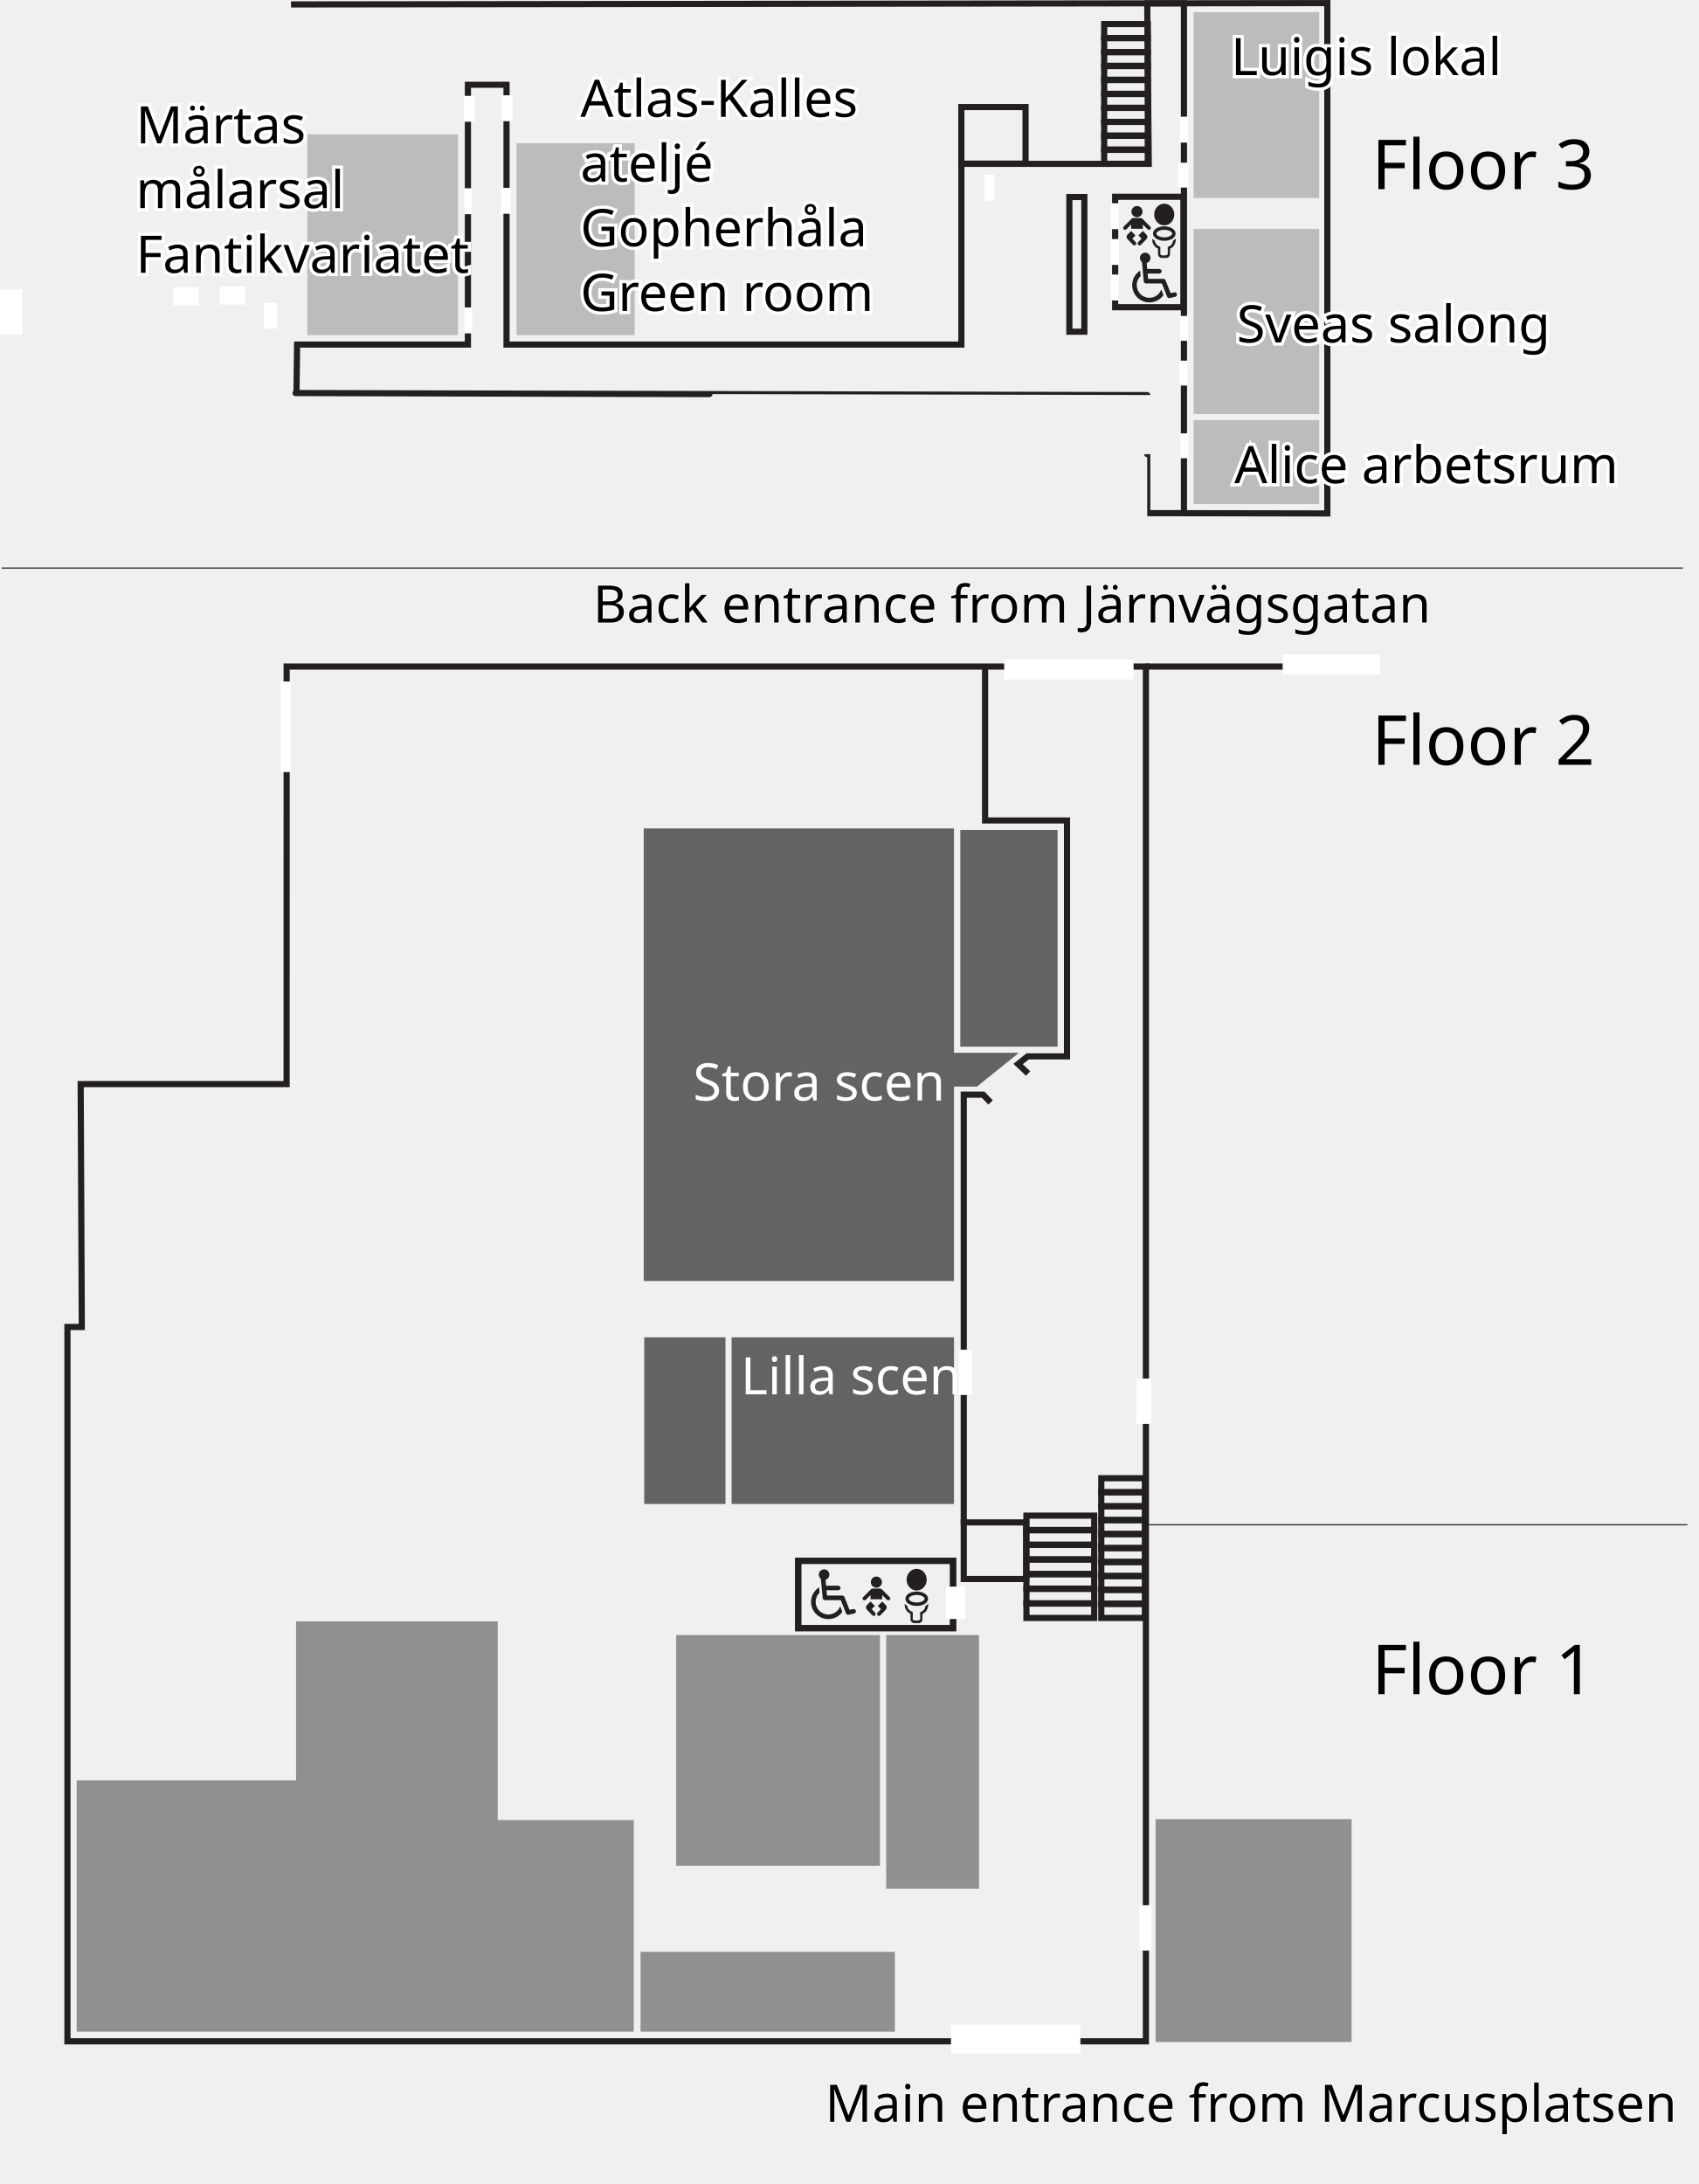
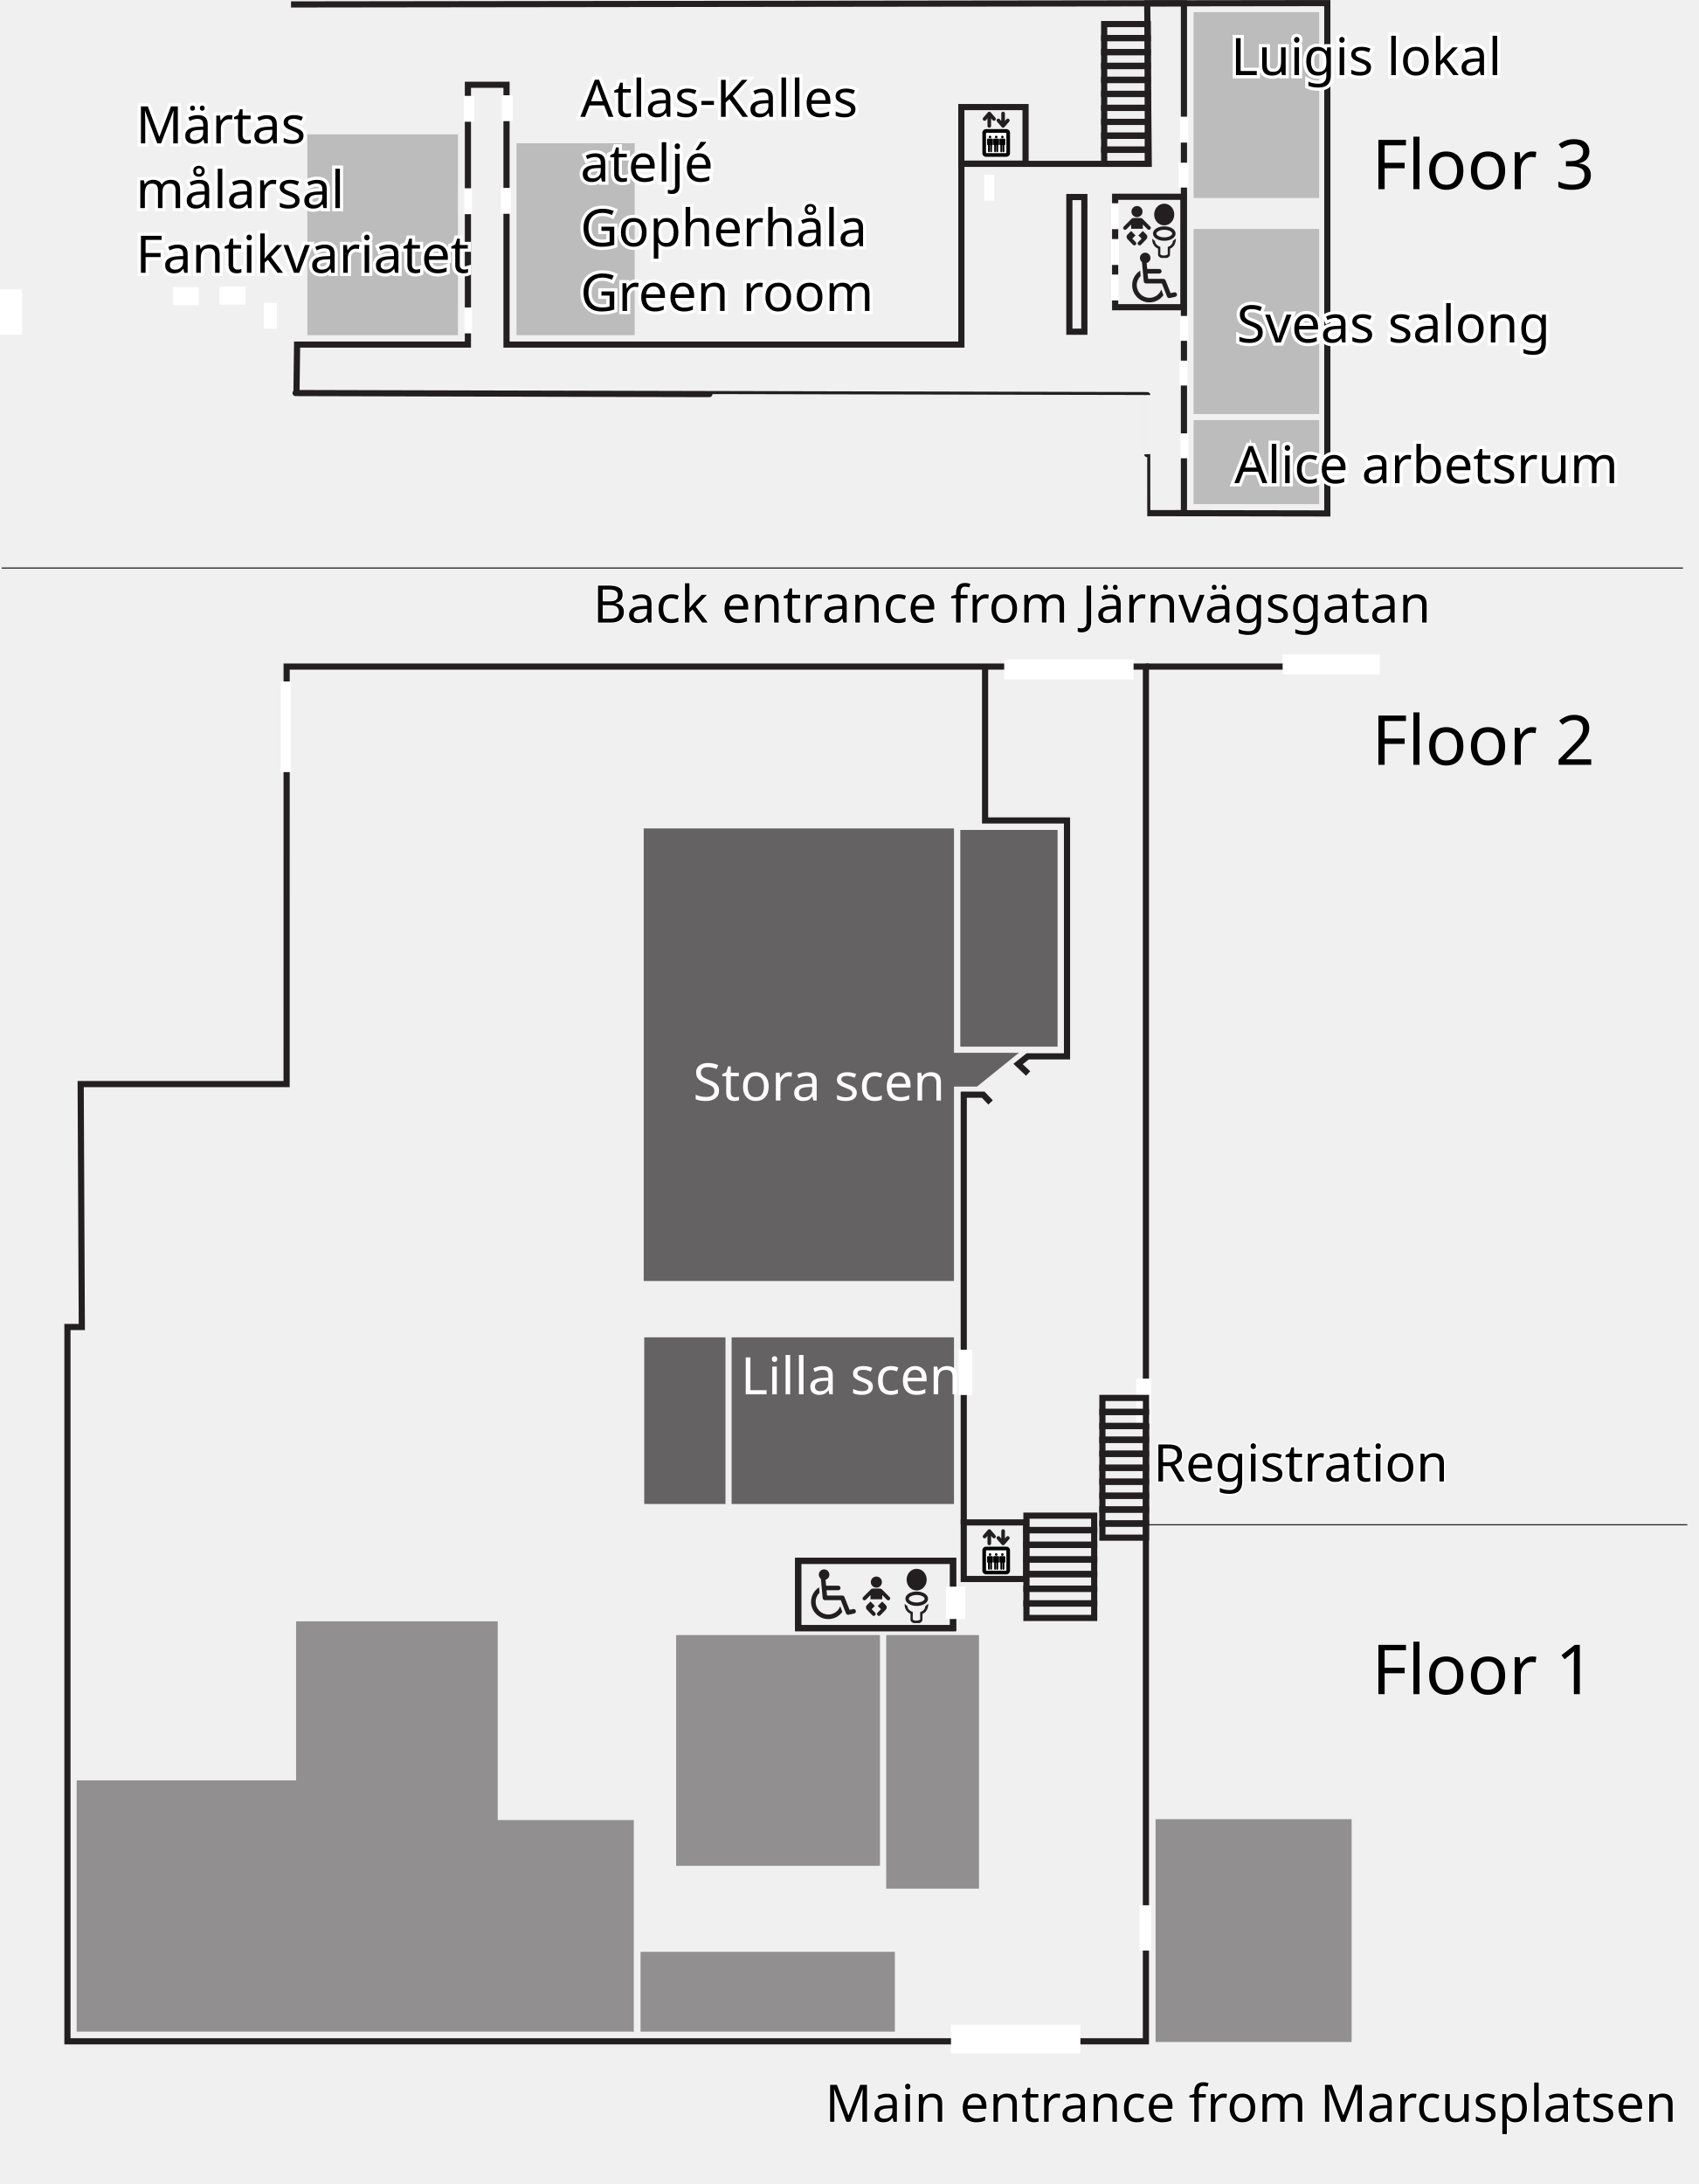
- <svg xmlns="http://www.w3.org/2000/svg" viewBox="0 0 1050 1350" version="1.1" id="svg1" xml:space="preserve">
+ <svg xmlns="http://www.w3.org/2000/svg" xmlns:xlink="http://www.w3.org/1999/xlink" viewBox="0 0 1050 1350" version="1.1" id="svg1" xml:space="preserve">
+   <defs id="defs1">
+     <symbol id="AigaSymbols.svg:Elevator">
+       <g style="stroke: var(--main-fg, #231f20);fill:none;stroke-width:5;stroke-linecap:round;stroke-linejoin:round" id="g73">
+         <path d="M 26.5,23.5 V 6.5 M 20,14 26.5,6.5 33,14" id="path72-9" />
+         <path d="m 45.5,6.5 v 17 M 39,16 45.5,23.5 52,16" id="path73-3" />
+       </g>
+       <rect x="17" y="28" width="38" height="38" ry="5" style="stroke:none" id="rect73" />
+       <rect x="22" y="33" width="28" height="28" style="fill:#ffffff;stroke:none" id="rect74" />
+       <g id="person1" style="stroke:none">
+         <circle cx="27.5" cy="38.75" r="1.75" id="circle74" />
+         <path d="m 24.5,41 a 1,1 0 0 0 -1,1 v 7 a 1,1 0 0 0 1,1 h 0.25 v 8.5 a 1.25,1.25 0 1 0 2.5,0 V 50 h 0.5 v 8.5 a 1.25,1.25 0 1 0 2.5,0 V 50 h 0.25 a 1,1 0 0 0 1,-1 v -7 a 1,1 0 0 0 -1,-1 z" id="path74-3" />
+       </g>
+       <use x="8.5" xlink:href="#person1" id="use74" />
+       <use x="17" xlink:href="#person1" id="use75" />
+     </symbol>
+   </defs>
  <style id="style1">
  path.room {
    fill: var(--gray-400, #bdbcbc);
    fill-opacity:1;
    fill-rule:nonzero;
    stroke:none;
  }

  path.hall {
    fill: var(--gray-600, #656263);
    fill-opacity:1;
    fill-rule:nonzero;
    stroke:none;
  }

  path.common {
    fill: var(--gray-300, #918f90);
    fill-opacity:1;
    fill-rule:nonzero;
    stroke:none;
  }

  path.erase {
    fill: var(--main-bg, #ffffff);
    fill-opacity:1;
    fill-rule:nonzero;
    stroke:none;
  }

  path.lines {
    fill: none;
    stroke: var(--main-fg, #231f20);
    stroke-width:10.8;
    stroke-linecap:butt;
    stroke-linejoin:miter;
    stroke-miterlimit:10;
    stroke-dasharray:none;
    stroke-opacity:1;
  }

  path.symbol {
    fill: var(--main-fg, #231f20);
    fill-opacity:1;
    fill-rule:nonzero;
    stroke:none;
  }

  path.borders {
    fill: none;
    stroke: var(--main-fg, #231f20);
    stroke-width: 6.016;
    stroke-linecap: butt;
    stroke-linejoin: miter;
    stroke-miterlimit: 10;
    stroke-dasharray: none;
    stroke-opacity: 1;
  }

  path.narrow {
    stroke-width: 2.646;
  }

  path.medium {
    stroke-width: 2.646;
  }

  path.wide {
    stroke-width:10.8;
  }

  text.floor {
    font-size:161.26px;
    font-family:'Franklin Gothic Medium';
    fill:var(--main-fg, #000000);
  }

  text.room {
    font-size:120.945px;
    font-family:'Franklin Gothic Medium';
    fill:var(--main-fg, #000000);
    stroke:var(--main-bg, #ffffff);
    stroke-width:15;
    stroke-dasharray:none;
    stroke-opacity:1;
    paint-order:stroke fill markers
  }

  text.hall {
    font-size:120.945px;
    font-family:'Franklin Gothic Medium';
    fill:var(--main-bg, #ffffff);
  }
  </style>
  <g id="g1" transform="matrix(0.2645833,0,0,0.2645833,-98.16958,-324.3418)" style="display:inline">
    <g id="group-MC0">
      <path id="path2" d="m 1820.284,630.249 h -357.146 v 404.323 h 357.146 z" class="common" transform="matrix(1.333333,0,0,-1.333333,0,6425.2)" />
      <path id="path3" d="m 1846.399,339.664 h -445.648 v 139.875 h 445.648 z" class="common" transform="matrix(1.333333,0,0,-1.333333,0,6425.2)" />
      <path id="path4" d="M 1993.802,1034.572 H 1831.196 V 590.263 h 162.606 z" class="common" transform="matrix(1.333333,0,0,-1.333333,0,6425.2)" />
      <path id="path5" d="M 0,0 V 348.18 H -353.329 V 69.518 h -384.466 v -440.28 H 238.488 V 0 Z" class="common" transform="matrix(1.333333,0,0,-1.333333,1533.885,5477.965)" />
      <path id="path10" d="m 1183.364,3648.551 h 207.059 v -336.338 h -207.059 z" class="room" transform="matrix(1.333333,0,0,-1.333333,0,6425.2)" />
      <path id="luigi" d="m 2589.867,3552.557 h -219.969 v 325.607 h 219.969 z" class="room luigi" transform="matrix(1.333333,0,0,-1.333333,0,6425.2)" />
      <path id="path13" d="M 1080.761,3312.213 H 816.865 v 351.956 h 263.896 z" class="room" transform="matrix(1.333333,0,0,-1.333333,0,6425.2)" />
      <path id="svea" d="m 2589.867,3174.005 h -219.969 v 324.283 h 219.969 z" class="room svea" transform="matrix(1.333333,0,0,-1.333333,0,6425.2)" />
      <path id="alice" d="m 2589.867,3016.226 h -219.969 v 147.117 h 219.969 z" class="room alice" transform="matrix(1.333333,0,0,-1.333333,0,6425.2)" />
      <path id="lilla_scen" d="m 1949.988,1264.235 h -389.666 v 291.998 h 389.666 z" class="hall lilla_scen" transform="matrix(1.333333,0,0,-1.333333,0,6425.2)" />
      <path id="path19" d="m 1549.564,1264.235 h -142.36 v 291.998 h 142.36 z" class="hall" transform="matrix(1.333333,0,0,-1.333333,0,6425.2)" />
      <path id="path21" d="m 1949.988,1654.969 h -543.719 v 792.992 h 543.719 z" class="hall stora_scen" transform="matrix(1.333333,0,0,-1.333333,0,6425.2)" />
      <path id="path23" d="m 0,0 h -133.167 l -0.806,59.197 H 73.445 Z" class="hall stora_scen" transform="matrix(1.333333,0,0,-1.333333,2653.685,3764.451)" />
      <path id="path22" d="m 2131.535,2065.568 h -170.479 v 379.756 h 170.479 z" class="hall" transform="matrix(1.333333,0,0,-1.333333,0,6425.2)" />
      <path id="path24" d="M 2646.758,711.968 H 2303.267 V 321.566 h 343.491 z" class="common" transform="matrix(1.333333,0,0,-1.333333,0,6425.2)" />
      <path id="path27" d="M 1948.411,1046.707 H 1677 v 117.948 h 271.411 z" class="lines" transform="matrix(1.333333,0,0,-1.333333,0,6425.2)" />
      <path id="path28" d="m 0,0 c -0.159,-0.401 -0.266,-0.835 -0.487,-1.198 -1.154,-1.892 -3.652,-2.203 -5.24,-0.641 -1.99,1.959 -3.949,3.949 -5.921,5.927 -0.71,0.712 -1.418,1.425 -2.128,2.137 -0.061,0.061 -0.126,0.118 -0.226,0.21 v -7.429 h -20.526 v 7.435 c -0.283,-0.284 -0.514,-0.514 -0.743,-0.745 -2.399,-2.414 -4.793,-4.832 -7.197,-7.24 -0.688,-0.689 -1.504,-1.125 -2.495,-1.239 -1.552,-0.18 -3.206,1.033 -3.469,2.574 -0.204,1.192 0.179,2.213 0.991,3.044 2.189,2.241 4.412,4.449 6.625,6.667 2.163,2.168 4.329,4.332 6.494,6.497 0.644,0.644 1.336,1.218 2.212,1.529 0.667,0.236 1.352,0.321 2.056,0.32 4.003,-0.007 8.008,0.008 12.011,-0.02 1.266,-0.009 2.387,-0.496 3.347,-1.326 0.311,-0.27 0.607,-0.559 0.899,-0.851 2.657,-2.663 5.312,-5.329 7.967,-7.994 1.508,-1.514 3.007,-3.038 4.527,-4.54 C -0.657,2.479 -0.195,1.752 0,0.862 Z" class="symbol" transform="matrix(1.333333,0,0,-1.333333,2450.978,4960.868)" />
      <path id="path29" d="m 0,0 c -0.283,0.094 -0.576,0.165 -0.846,0.287 -2.169,0.988 -2.72,3.768 -1.056,5.481 1.908,1.964 3.856,3.889 5.788,5.829 0.076,0.075 0.173,0.129 0.265,0.196 -1.929,1.924 -3.808,3.799 -5.665,5.653 2.6,2.6 5.168,5.169 7.76,7.761 0.032,-0.03 0.103,-0.093 0.169,-0.16 2.084,-2.094 4.166,-4.19 6.252,-6.281 1.219,-1.221 1.612,-2.7 1.403,-4.378 C 13.882,12.88 13.194,11.638 12.144,10.556 9.23,7.553 6.331,4.538 3.435,1.518 2.732,0.784 1.957,0.2 0.93,0.022 0.924,0.021 0.921,0.008 0.916,0 Z" class="symbol" transform="matrix(1.333333,0,0,-1.333333,2423.97,5001.035)" />
      <path id="path30" d="m 0,0 c -0.445,0.168 -0.912,0.297 -1.33,0.517 -0.342,0.18 -0.661,0.438 -0.932,0.717 -1.445,1.487 -2.872,2.991 -4.306,4.489 -0.894,0.934 -1.788,1.867 -2.682,2.8 -0.825,0.863 -1.669,1.708 -2.469,2.594 -0.786,0.87 -1.236,1.918 -1.422,3.072 -0.169,1.043 -0.104,2.067 0.313,3.054 0.227,0.536 0.547,1.007 0.956,1.416 2.163,2.166 4.328,4.331 6.493,6.496 0.025,0.025 0.053,0.046 0.057,0.05 2.572,-2.574 5.139,-5.143 7.678,-7.685 -1.834,-1.858 -3.71,-3.759 -5.598,-5.672 0.078,-0.083 0.142,-0.153 0.209,-0.22 C -1.173,9.767 0.687,7.907 2.546,6.046 3.167,5.424 3.619,4.711 3.734,3.816 3.879,2.695 3.516,1.753 2.73,0.966 2.23,0.466 1.628,0.149 0.922,0.046 0.9,0.042 0.882,0.016 0.862,0 Z" class="symbol" transform="matrix(1.333333,0,0,-1.333333,2411.974,5001.035)" />
      <path id="path31" d="m 0,0 c 0.032,-5.394 -4.403,-9.735 -9.73,-9.734 -5.265,10e-4 -9.739,4.276 -9.732,9.747 0.007,5.461 4.415,9.768 9.747,9.763 C -4.344,9.77 0.031,5.401 0,0" class="symbol" transform="matrix(1.333333,0,0,-1.333333,2431.616,4922.1)" />
      <path id="path32" d="m 0,0 c 0,-10.499 -7.882,-19.01 -17.605,-19.01 -9.723,0 -17.606,8.511 -17.606,19.01 0,10.499 7.883,19.01 17.606,19.01 C -7.882,19.01 0,10.499 0,0" class="symbol" transform="matrix(1.333333,0,0,-1.333333,2536.235,4916.356)" />
      <path id="path33" d="m 0,0 c 0,-5.317 -7.536,-9.626 -16.833,-9.626 -9.297,0 -16.833,4.309 -16.833,9.626 0,5.317 7.536,9.627 16.833,9.627 C -7.536,9.627 0,5.317 0,0 Z" class="borders" transform="matrix(1.333333,0,0,-1.333333,2535.362,4960.888)" />
      <path id="path34" d="m 0,0 c 0.008,0.135 5.102,4.154 5.102,4.154 0,0 0.722,-13.454 -10.023,-17.653 l -0.361,-12.009 c 0,0 -2.483,-4.424 -5.96,-4.334 h -9.209 c 0,0 -3.477,0.768 -5.508,4.379 l -0.181,12.1 c 0,0 -10.925,3.702 -10.068,17.381 0,0 4.018,-3.928 4.921,-4.108 0,0 -1.083,-6.411 9.255,-10.384 l -0.09,-12.776 c 0,0 0.84,-2.477 6.503,-2.265 0.059,0.002 0.119,0.004 0.179,0.007 5.824,0.271 6.366,2.348 6.366,2.348 l -0.046,12.641 c 0,0 8.623,2.257 9.12,10.519" class="symbol" transform="matrix(1.333333,0,0,-1.333333,2533.122,4978.043)" />
      <path id="path35" d="m 0,0 c -0.48,2.163 -2.633,3.533 -4.787,3.047 l -6.289,-1.397 -8.905,22.497 c -0.606,1.531 -2.085,2.536 -3.731,2.536 h -26.835 l -0.858,9.312 h 20.47 c 2.217,0 4.013,1.796 4.013,4.012 0,2.217 -1.796,4.013 -4.013,4.013 h -21.209 l -0.96,10.424 c 3.867,1.108 6.699,4.663 6.699,8.886 0,5.109 -4.142,9.251 -9.251,9.251 -5.109,0 -9.251,-4.142 -9.251,-9.251 0,-2.979 1.414,-5.621 3.6,-7.313 l 3.105,-33.715 c 0.189,-2.064 1.921,-3.644 3.995,-3.644 h 27.768 l 9.161,-23.144 c 0.616,-1.556 2.114,-2.536 3.73,-2.536 0.288,0 0.579,0.031 0.871,0.096 l 9.63,2.139 C -0.883,-4.306 0.48,-2.163 0,0" class="symbol" transform="matrix(1.333333,0,0,-1.333333,2370.735,4989.073)" />
      <path id="path36" d="m 0,0 c -12.242,0 -22.202,9.959 -22.202,22.202 0,6.283 2.635,11.952 6.843,15.995 l -0.847,9.478 c -8.415,-5.373 -14.021,-14.771 -14.021,-25.473 0,-16.668 13.56,-30.227 30.227,-30.227 10.1,0 19.035,4.997 24.527,12.629 L 20.83,14.591 C 17.714,6.092 9.566,0 0,0" class="symbol" transform="matrix(1.333333,0,0,-1.333333,2306.368,4997.771)" />
      <path id="path37" d="m 0,0 c -0.159,-0.401 -0.266,-0.835 -0.487,-1.198 -1.154,-1.892 -3.652,-2.204 -5.24,-0.641 -1.99,1.959 -3.949,3.949 -5.92,5.926 -0.711,0.713 -1.419,1.426 -2.129,2.138 -0.061,0.061 -0.126,0.118 -0.225,0.21 v -7.429 h -20.527 v 7.435 c -0.283,-0.284 -0.514,-0.514 -0.743,-0.745 -2.398,-2.414 -4.793,-4.832 -7.197,-7.24 -0.688,-0.689 -1.504,-1.125 -2.495,-1.239 -1.552,-0.18 -3.206,1.033 -3.469,2.574 -0.204,1.192 0.179,2.213 0.991,3.044 2.189,2.241 4.413,4.449 6.626,6.667 2.162,2.168 4.328,4.332 6.493,6.497 0.644,0.644 1.336,1.218 2.212,1.529 0.667,0.236 1.352,0.321 2.056,0.32 4.004,-0.007 8.008,0.008 12.012,-0.02 1.265,-0.009 2.386,-0.496 3.346,-1.326 0.311,-0.27 0.608,-0.559 0.899,-0.851 2.657,-2.663 5.312,-5.329 7.967,-7.994 1.508,-1.514 3.007,-3.038 4.527,-4.54 C -0.657,2.479 -0.195,1.752 0,0.862 Z" class="symbol" transform="matrix(1.333333,0,0,-1.333333,3059.912,1758.994)" />
      <path id="path38" d="m 0,0 c -0.283,0.094 -0.576,0.165 -0.846,0.287 -2.169,0.988 -2.72,3.768 -1.056,5.481 1.908,1.964 3.856,3.889 5.788,5.829 0.075,0.076 0.173,0.129 0.265,0.196 -1.929,1.924 -3.808,3.799 -5.665,5.653 2.6,2.6 5.168,5.169 7.76,7.762 0.032,-0.031 0.102,-0.094 0.169,-0.161 2.084,-2.094 4.166,-4.19 6.252,-6.281 1.219,-1.221 1.612,-2.7 1.403,-4.378 C 13.882,12.88 13.194,11.638 12.144,10.556 9.23,7.553 6.331,4.538 3.435,1.518 2.732,0.784 1.957,0.2 0.93,0.022 0.924,0.021 0.92,0.008 0.916,0 Z" class="symbol" transform="matrix(1.333333,0,0,-1.333333,3032.904,1799.161)" />
      <path id="path39" d="m 0,0 c -0.445,0.168 -0.912,0.297 -1.33,0.517 -0.342,0.181 -0.661,0.438 -0.932,0.717 -1.446,1.487 -2.872,2.991 -4.306,4.489 -0.894,0.934 -1.788,1.867 -2.682,2.8 -0.825,0.863 -1.669,1.708 -2.469,2.594 -0.786,0.87 -1.236,1.918 -1.422,3.072 -0.169,1.043 -0.105,2.067 0.313,3.054 0.227,0.536 0.547,1.007 0.956,1.416 2.163,2.167 4.328,4.331 6.493,6.496 0.025,0.025 0.053,0.046 0.057,0.05 2.572,-2.574 5.139,-5.143 7.677,-7.684 -1.834,-1.859 -3.709,-3.76 -5.597,-5.673 0.078,-0.083 0.142,-0.153 0.209,-0.22 C -1.174,9.767 0.687,7.907 2.546,6.046 3.167,5.424 3.619,4.711 3.734,3.816 3.879,2.695 3.516,1.753 2.73,0.966 2.23,0.466 1.628,0.149 0.922,0.046 0.9,0.042 0.882,0.016 0.862,0 Z" class="symbol" transform="matrix(1.333333,0,0,-1.333333,3020.908,1799.161)" />
      <path id="path40" d="m 0,0 c 0.032,-5.394 -4.403,-9.735 -9.73,-9.734 -5.265,10e-4 -9.739,4.276 -9.732,9.747 0.007,5.461 4.415,9.768 9.746,9.762 C -4.344,9.771 0.03,5.401 0,0" class="symbol" transform="matrix(1.333333,0,0,-1.333333,3040.55,1720.226)" />
      <path id="path41" d="m 0,0 c 0,-10.499 -7.882,-19.01 -17.605,-19.01 -9.724,0 -17.606,8.511 -17.606,19.01 0,10.499 7.882,19.01 17.606,19.01 C -7.882,19.01 0,10.499 0,0" class="symbol" transform="matrix(1.333333,0,0,-1.333333,3114.66,1727.032)" />
      <path id="path42" d="m 0,0 c 0,-5.317 -7.536,-9.626 -16.833,-9.626 -9.297,0 -16.833,4.309 -16.833,9.626 0,5.317 7.536,9.626 16.833,9.626 C -7.536,9.626 0,5.317 0,0 Z" class="borders" transform="matrix(1.333333,0,0,-1.333333,3113.787,1771.564)" />
      <path id="path43" d="m 0,0 c 0.008,0.135 5.102,4.154 5.102,4.154 0,0 0.722,-13.454 -10.023,-17.653 l -0.361,-12.009 c 0,0 -2.483,-4.424 -5.959,-4.334 h -9.21 c 0,0 -3.477,0.768 -5.508,4.379 l -0.181,12.1 c 0,0 -10.925,3.702 -10.068,17.381 0,0 4.019,-3.928 4.921,-4.108 0,0 -1.083,-6.411 9.256,-10.384 l -0.091,-12.776 c 0,0 0.841,-2.477 6.503,-2.265 0.059,0.002 0.119,0.005 0.179,0.007 5.824,0.271 6.366,2.348 6.366,2.348 l -0.046,12.641 c 0,0 8.623,2.257 9.12,10.519" class="symbol" transform="matrix(1.333333,0,0,-1.333333,3111.548,1788.72)" />
      <path id="path44" d="m 0,0 c -0.48,2.163 -2.633,3.533 -4.787,3.047 l -6.289,-1.397 -8.905,22.497 c -0.606,1.531 -2.085,2.536 -3.731,2.536 h -26.835 l -0.858,9.312 h 20.47 c 2.217,0 4.013,1.796 4.013,4.012 0,2.217 -1.796,4.013 -4.013,4.013 h -21.209 l -0.96,10.424 c 3.867,1.108 6.699,4.663 6.699,8.886 0,5.109 -4.141,9.251 -9.251,9.251 -5.109,0 -9.25,-4.142 -9.25,-9.251 0,-2.978 1.413,-5.621 3.599,-7.313 l 3.105,-33.715 c 0.19,-2.064 1.921,-3.644 3.995,-3.644 h 27.768 l 9.161,-23.144 c 0.616,-1.556 2.114,-2.536 3.73,-2.536 0.288,0 0.579,0.032 0.871,0.096 l 9.63,2.139 C -0.883,-4.305 0.48,-2.163 0,0" class="symbol" transform="matrix(1.333333,0,0,-1.333333,3120.956,1912.932)" />
      <path id="path45" d="m 0,0 c -12.242,0 -22.202,9.959 -22.202,22.202 0,6.283 2.635,11.952 6.843,15.995 l -0.847,9.478 c -8.415,-5.373 -14.021,-14.771 -14.021,-25.473 0,-16.668 13.56,-30.227 30.227,-30.227 10.1,0 19.035,4.997 24.527,12.629 l -3.696,9.988 C 17.714,6.092 9.566,0 0,0" class="symbol" transform="matrix(1.333333,0,0,-1.333333,3056.589,1921.63)" />
-       <path id="path46" d="m 0,0 h -1889.836 v 1251.585 h 25.179 l -1.979,425.643 h 360.854 l 0.064,731.567 H 0 Z" class="lines" transform="matrix(1.333333,0,0,-1.333333,3048.381,5994.838)" />
+       <path id="path46" d="m 0,0 h -1889.836 v 1251.585 h 25.179 l -1.979,425.643 h 360.854 l 0.064,731.567 H 0 Z" class="lines" transform="matrix(1.333333,0,0,-1.333333,3048.381,5994.839)" style="display:inline" />
      <path id="path47" d="m 0,0 264.786,-0.476 v 894.239 l -1815.99,-2.369" class="lines" transform="matrix(1.333333,0,0,-1.333333,3119.238,2424.752)" />
      <path id="path48" d="M 0,0 -17.563,16.609 -0.792,30.043 H 68.18 V 443.377 H -75.385 v 265.234" class="borders wide" transform="matrix(1.333333,0,0,-1.333333,2773.162,3733.811)" />
      <path id="path49" d="M 0,0 V 752.513 H 34.05 L 46.991,738.916" class="lines" transform="matrix(1.333333,0,0,-1.333333,2622.815,4786.682)" />
      <path id="path50" d="M 1948.411,1046.707 H 1677 v 117.948 h 271.411 z" class="lines" transform="matrix(1.333333,0,0,-1.333333,0,6425.2)" />
      <path id="path51" d="M 0,0 2.642,-281.298 H -325.695 V -597.95 h -797.054 v 455.225 h -67.658 V -597.95 h -299.322 l -1.108,-84.894 c -58.226,0 1490.839,-3.741 1490.837,-3.694 -0.009,0.172 -0.062,-206.827 0,-206.827 H 64.313 V 0 Z" class="lines" transform="matrix(1.333333,0,0,-1.333333,3051.497,1233.599)" />
      <path id="path52" d="m 2075.392,3612.781 h -112.51 v 99.118 h 112.51 z" class="lines" transform="matrix(1.333333,0,0,-1.333333,0,6425.2)" />
+       <use xlink:href="#AigaSymbols.svg:Elevator" style="fill:#000000;stroke:#000000" id="elevator" transform="matrix(1.699068,0,0,1.699068,2637.438,1480)" />
      <path id="path53" d="m 2076.432,1132.836 h -109.335 v 99.118 h 109.335 z" class="lines" transform="matrix(1.333333,0,0,-1.333333,0,6425.2)" />
      <path id="path54" d="m 2195.672,1064.58 h -118.721 v 25.111 h 118.721 z" class="lines" transform="matrix(1.333333,0,0,-1.333333,0,6425.2)" />
      <path id="path55" d="m 2195.672,1090.27 h -118.721 v 25.111 h 118.721 z" class="lines" transform="matrix(1.333333,0,0,-1.333333,0,6425.2)" />
      <path id="path56" d="m 2195.672,1115.959 h -118.721 v 25.111 h 118.721 z" class="lines" transform="matrix(1.333333,0,0,-1.333333,0,6425.2)" />
      <path id="path57" d="m 2195.672,1141.649 h -118.721 v 25.111 h 118.721 z" class="lines" transform="matrix(1.333333,0,0,-1.333333,0,6425.2)" />
      <path id="path58" d="m 2195.672,1167.339 h -118.721 v 25.111 h 118.721 z" class="lines" transform="matrix(1.333333,0,0,-1.333333,0,6425.2)" />
      <path id="path59" d="m 2195.672,1193.028 h -118.721 v 25.111 h 118.721 z" class="lines" transform="matrix(1.333333,0,0,-1.333333,0,6425.2)" />
      <path id="path60" d="m 2195.672,1218.718 h -118.721 v 25.111 h 118.721 z" class="lines" transform="matrix(1.333333,0,0,-1.333333,0,6425.2)" />
-       <path id="path61" d="M 2284.466,1064.58 H 2208.1 v 24.443 h 76.366 z" class="lines" transform="matrix(1.333333,0,0,-1.333333,0,6425.2)" />
-       <path id="path62" d="M 2284.466,1089.686 H 2208.1 v 24.443 h 76.366 z" class="lines" transform="matrix(1.333333,0,0,-1.333333,0,6425.2)" />
-       <path id="path63" d="M 2284.466,1113.577 H 2208.1 v 24.443 h 76.366 z" class="lines" transform="matrix(1.333333,0,0,-1.333333,0,6425.2)" />
-       <path id="path64" d="M 2284.466,1138.031 H 2208.1 v 24.443 h 76.366 z" class="lines" transform="matrix(1.333333,0,0,-1.333333,0,6425.2)" />
-       <path id="path65" d="M 2284.466,1162.758 H 2208.1 v 24.443 h 76.366 z" class="lines" transform="matrix(1.333333,0,0,-1.333333,0,6425.2)" />
-       <path id="path66" d="M 2284.466,1186.795 H 2208.1 v 24.443 h 76.366 z" class="lines" transform="matrix(1.333333,0,0,-1.333333,0,6425.2)" />
-       <path id="path67" d="M 2284.466,1211.901 H 2208.1 v 24.443 h 76.366 z" class="lines" transform="matrix(1.333333,0,0,-1.333333,0,6425.2)" />
-       <path id="path68" d="M 2284.466,1235.792 H 2208.1 v 24.443 h 76.366 z" class="lines" transform="matrix(1.333333,0,0,-1.333333,0,6425.2)" />
-       <path id="path69" d="M 2284.466,1260.245 H 2208.1 v 24.443 h 76.366 z" class="lines" transform="matrix(1.333333,0,0,-1.333333,0,6425.2)" />
-       <path id="path70" d="M 2284.466,1284.973 H 2208.1 v 24.443 h 76.366 z" class="lines" transform="matrix(1.333333,0,0,-1.333333,0,6425.2)" />
      <path id="path71" d="m 2289.532,3612.502 h -76.366 v 24.443 h 76.366 z" class="lines" transform="matrix(1.333333,0,0,-1.333333,0,6425.2)" />
      <path id="path72" d="m 2289.532,3637.608 h -76.366 v 24.443 h 76.366 z" class="lines" transform="matrix(1.333333,0,0,-1.333333,0,6425.2)" />
      <path id="path73" d="m 2289.532,3661.499 h -76.366 v 24.443 h 76.366 z" class="lines" transform="matrix(1.333333,0,0,-1.333333,0,6425.2)" />
      <path id="path74" d="m 2289.532,3685.952 h -76.366 v 24.443 h 76.366 z" class="lines" transform="matrix(1.333333,0,0,-1.333333,0,6425.2)" />
      <path id="path75" d="m 2289.532,3710.68 h -76.366 v 24.443 h 76.366 z" class="lines" transform="matrix(1.333333,0,0,-1.333333,0,6425.2)" />
      <path id="path76" d="m 2289.532,3734.717 h -76.366 v 24.443 h 76.366 z" class="lines" transform="matrix(1.333333,0,0,-1.333333,0,6425.2)" />
      <path id="path77" d="m 2289.532,3759.823 h -76.366 v 24.443 h 76.366 z" class="lines" transform="matrix(1.333333,0,0,-1.333333,0,6425.2)" />
      <path id="path78" d="m 2289.532,3783.714 h -76.366 v 24.443 h 76.366 z" class="lines" transform="matrix(1.333333,0,0,-1.333333,0,6425.2)" />
      <path id="path79" d="m 2289.532,3808.167 h -76.366 v 24.443 h 76.366 z" class="lines" transform="matrix(1.333333,0,0,-1.333333,0,6425.2)" />
      <path id="path80" d="m 2289.532,3832.895 h -76.366 v 24.443 h 76.366 z" class="lines" transform="matrix(1.333333,0,0,-1.333333,0,6425.2)" />
      <path id="path89" d="m 2352.032,3361.21 h -119.64 v 193.518 h 119.64 z" class="lines" transform="matrix(1.333333,0,0,-1.333333,0,6425.2)" />
      <path id="path90" d="m 2178.441,3318.293 h -26.281 v 235.997 h 26.281 z" class="lines" transform="matrix(1.333333,0,0,-1.333333,0,6425.2)" />
      <path id="path93" d="M 0,0 H 247.767" class="lines" transform="matrix(1.333333,0,0,-1.333333,3048.381,2783.111)" />
      <path id="path94" d="m 2238.933,3497.994 h -13.629 v 45.354 h 13.629 z" class="erase" transform="matrix(1.333333,0,0,-1.333333,0,6425.2)" />
      <path id="path95" d="m 2239.108,3435.292 h -13.629 v 45.354 h 13.629 z" class="erase" transform="matrix(1.333333,0,0,-1.333333,0,6425.2)" />
      <path id="path96" d="m 2238.933,3373.079 h -13.629 v 45.354 h 13.629 z" class="erase" transform="matrix(1.333333,0,0,-1.333333,0,6425.2)" />
      <path id="path97" d="m 2360.739,3570.854 h -17.57 v 43.597 h 17.57 z" class="erase" transform="matrix(1.333333,0,0,-1.333333,0,6425.2)" />
      <path id="path98" d="m 2360.3,3302.319 h -14.287 v 43.597 h 14.287 z" class="erase" transform="matrix(1.333333,0,0,-1.333333,0,6425.2)" />
      <path id="path99" d="m 2359.424,3223.992 h -14.287 v 43.597 h 14.287 z" class="erase" transform="matrix(1.333333,0,0,-1.333333,0,6425.2)" />
      <path id="path100" d="m 2360.757,3096.574 h -14.287 v 43.597 h 14.287 z" class="erase" transform="matrix(1.333333,0,0,-1.333333,0,6425.2)" />
      <path id="path101" d="m 2360.335,3649.686 h -14.287 v 45.354 h 14.287 z" class="erase" transform="matrix(1.333333,0,0,-1.333333,0,6425.2)" />
      <path id="path102" d="m 1105.342,3524.248 h -13.34 v 45.354 h 13.34 z" class="erase" transform="matrix(1.333333,0,0,-1.333333,0,6425.2)" />
      <path id="path103" d="m 1109.884,3686.199 h -19.001 v 45.354 h 19.001 z" class="erase" transform="matrix(1.333333,0,0,-1.333333,0,6425.2)" />
      <path id="path104" d="m 1176.696,3687.218 h -19.001 v 45.354 h 19.001 z" class="erase" transform="matrix(1.333333,0,0,-1.333333,0,6425.2)" />
      <path id="path105" d="m 2295.747,481.785 h -20.569 v 79.37 h 20.569 z" class="erase" transform="matrix(1.333333,0,0,-1.333333,0,6425.2)" />
      <path id="path106" d="m 1958.137,1534.581 h 23.828 v -79.37 h -23.828 z" class="erase" transform="matrix(1.333333,0,0,-1.333333,0,6425.2)" />
      <path id="path108" d="m 2269.317,1483.97 h 26.219 v -79.37 h -26.219 z" class="erase" transform="matrix(1.333333,0,0,-1.333333,0,6425.2)" />
      <path id="path109" d="m 1105.76,3315.435 h -13.541 v 45.354 h 13.541 z" class="erase" transform="matrix(1.333333,0,0,-1.333333,0,6425.2)" />
      <path id="path110" d="m 2020.641,3548.052 h -17.575 v 45.354 h 17.575 z" class="erase" transform="matrix(1.333333,0,0,-1.333333,0,6425.2)" />
      <path id="path111" d="m 1173.608,3524.931 h -17.575 v 45.354 h 17.575 z" class="erase" transform="matrix(1.333333,0,0,-1.333333,0,6425.2)" />
      <path id="path113" d="m 581.271,3396.39 h 45.354 v -31.563 h -45.354 z" class="erase" transform="matrix(1.333333,0,0,-1.333333,0,6425.2)" />
      <path id="path114" d="m 663.203,3397.299 h 45.354 v -31.563 h -45.354 z" class="erase" transform="matrix(1.333333,0,0,-1.333333,0,6425.2)" />
      <path id="path115" d="m 740.397,3368.804 h 23.162 v -45.354 h -23.162 z" class="erase" transform="matrix(1.333333,0,0,-1.333333,0,6425.2)" />
      <path id="path117" d="m 2264.687,2709.013 h -226.772 v 35.06 h 226.772 z" class="erase" transform="matrix(1.333333,0,0,-1.333333,0,6425.2)" />
      <path id="path118" d="m 2696.053,2717.693 h -170.138 v 35.06 h 170.138 z" class="erase" transform="matrix(1.333333,0,0,-1.333333,0,6425.2)" />
      <path id="path119" d="m 2171.505,301.75 h -226.771 v 50.223 h 226.771 z" class="erase" transform="matrix(1.333333,0,0,-1.333333,0,6425.2)" />
      <path id="path120" d="m 787.851,2546.659 h -17.556 v 158.74 h 17.556 z" class="erase" transform="matrix(1.333333,0,0,-1.333333,0,6425.2)" />
      <path id="path121" d="m 317.195,3312.996 h -38.919 v 79.37 h 38.919 z" class="erase" transform="matrix(1.333333,0,0,-1.333333,0,6425.2)" />
      <path id="path122" d="m 1969.849,1062.732 h -33.767 v 56.693 h 33.767 z" class="erase" transform="matrix(1.333333,0,0,-1.333333,0,6425.2)" />
+       <g id="g5" />
      <path id="path123" d="M 3050.919,4788.118 H 4313.346" class="borders narrow" />
+       <g id="g6" style="display:inline" transform="translate(2.611693,-187.5475)">
+         <g id="g7">
+           <path id="path62" d="M 2284.466,1089.686 H 2208.1 v 24.443 h 76.366 z" class="lines" transform="matrix(1.333333,0,0,-1.333333,0,6425.2)" />
+           <path id="path65" d="M 2284.466,1162.758 H 2208.1 v 24.443 h 76.366 z" class="lines" transform="matrix(1.333333,0,0,-1.333333,0,6425.2)" />
+           <g id="g4">
+             <path id="path63" d="M 2284.466,1113.577 H 2208.1 v 24.443 h 76.366 z" class="lines" transform="matrix(1.333333,0,0,-1.333333,0,6425.2)" />
+             <path id="path66" d="M 2284.466,1186.795 H 2208.1 v 24.443 h 76.366 z" class="lines" transform="matrix(1.333333,0,0,-1.333333,0,6425.2)" />
+             <path id="path67" d="M 2284.466,1211.901 H 2208.1 v 24.443 h 76.366 z" class="lines" transform="matrix(1.333333,0,0,-1.333333,0,6425.2)" />
+             <path id="path68" d="M 2284.466,1235.792 H 2208.1 v 24.443 h 76.366 z" class="lines" transform="matrix(1.333333,0,0,-1.333333,0,6425.2)" />
+             <path id="path69" d="M 2284.466,1260.245 H 2208.1 v 24.443 h 76.366 z" class="lines" transform="matrix(1.333333,0,0,-1.333333,0,6425.2)" />
+             <g id="g2">
+               <path id="path61" d="M 2284.466,1064.58 H 2208.1 v 24.443 h 76.366 z" class="lines" transform="matrix(1.333333,0,0,-1.333333,0,6425.2)" />
+               <path id="path64" d="M 2284.466,1138.031 H 2208.1 v 24.443 h 76.366 z" class="lines" transform="matrix(1.333333,0,0,-1.333333,0,6425.2)" />
+               <path id="path70" d="M 2284.466,1284.973 H 2208.1 v 24.443 h 76.366 z" class="lines" transform="matrix(1.333333,0,0,-1.333333,0,6425.2)" />
+             </g>
+           </g>
+         </g>
+       </g>
      <path id="path124" d="M 374.917,2552.954 H 4303.319" class="borders medium" />
      <text xml:space="preserve" class="floor" x="3576" y="5183.779" id="text1">
        <tspan id="tspan1" style="font-size:161.26px;stroke-width:3.78" x="3576" y="5183.779">Floor 1</tspan>
      </text>
      <text xml:space="preserve" class="floor" x="3576" y="3012.686" id="text2">
        <tspan id="tspan2" style="stroke-width:3.78" x="3576" y="3012.686">Floor 2</tspan>
      </text>
      <text xml:space="preserve" class="floor" x="3576" y="1667.762" id="text3">
        <tspan id="tspan3" style="stroke-width:3.78" x="3576" y="1667.762">Floor 3</tspan>
      </text>
      <text xml:space="preserve" class="room" x="2298.783" y="6182.925" id="text4">
        <tspan id="tspan4" style="stroke-width:3.78" x="2298.783" y="6182.925">Main entrance from Marcusplatsen</tspan>
      </text>
      <text xml:space="preserve" class="room" x="1756.603" y="2680.276" id="text5">
        <tspan id="tspan5" style="stroke-width:3.78" x="1756.603" y="2680.276">Back entrance from Järnvägsgatan</tspan>
      </text>
      <text xml:space="preserve" class="hall" x="1990.29" y="3796.859" id="text6">
        <tspan id="tspan6" x="1990.29" y="3796.859">Stora scen</tspan>
      </text>
      <text xml:space="preserve" class="hall" x="2101.703" y="4483.377" id="text7">
        <tspan id="tspan7" x="2101.703" y="4483.377">Lilla scen</tspan>
      </text>
      <text xml:space="preserve" class="room" x="3247.066" y="1401.338" id="text8">
        <tspan id="tspan8" x="3247.066" y="1401.338">Luigis lokal</tspan>
      </text>
      <text xml:space="preserve" class="room" x="3260.595" y="2025.902" id="text9">
        <tspan id="tspan9" x="3260.595" y="2025.902">Sveas salong</tspan>
      </text>
      <text xml:space="preserve" class="room" x="3254.931" y="2354.707" id="text10">
        <tspan id="tspan10" x="3254.931" y="2354.707">Alice arbetsrum</tspan>
      </text>
      <text xml:space="preserve" class="room" x="1727.083" y="1498.806" id="text11">
        <tspan id="tspan11" x="1727.083" y="1498.806">Atlas-Kalles</tspan>
        <tspan x="1727.083" y="1649.987" id="tspan12">ateljé</tspan>
        <tspan x="1727.083" y="1801.168" id="tspan13">Gopherhåla</tspan>
        <tspan x="1727.083" y="1952.35" id="tspan14">Green room</tspan>
      </text>
      <text xml:space="preserve" class="room" x="688.59" y="1560.796" id="text15">
        <tspan id="tspan15" x="688.59" y="1560.796">Märtas</tspan>
        <tspan x="688.59" y="1711.977" id="tspan16">målarsal</tspan>
        <tspan x="688.59" y="1863.159" id="tspan17">Fantikvariatet</tspan>
      </text>
+       <use xlink:href="#AigaSymbols.svg:Elevator" style="fill:#000000;stroke:#000000" id="use1" transform="matrix(1.699068,0,0,1.699068,2637.438,4791.716)" />
+       <text xml:space="preserve" class="room" x="3065.775" y="4686.854" id="text18">
+         <tspan id="tspan18" style="stroke-width:7.559" x="3065.775" y="4686.854">Registration</tspan>
+       </text>
    </g>
  </g>
</svg>
